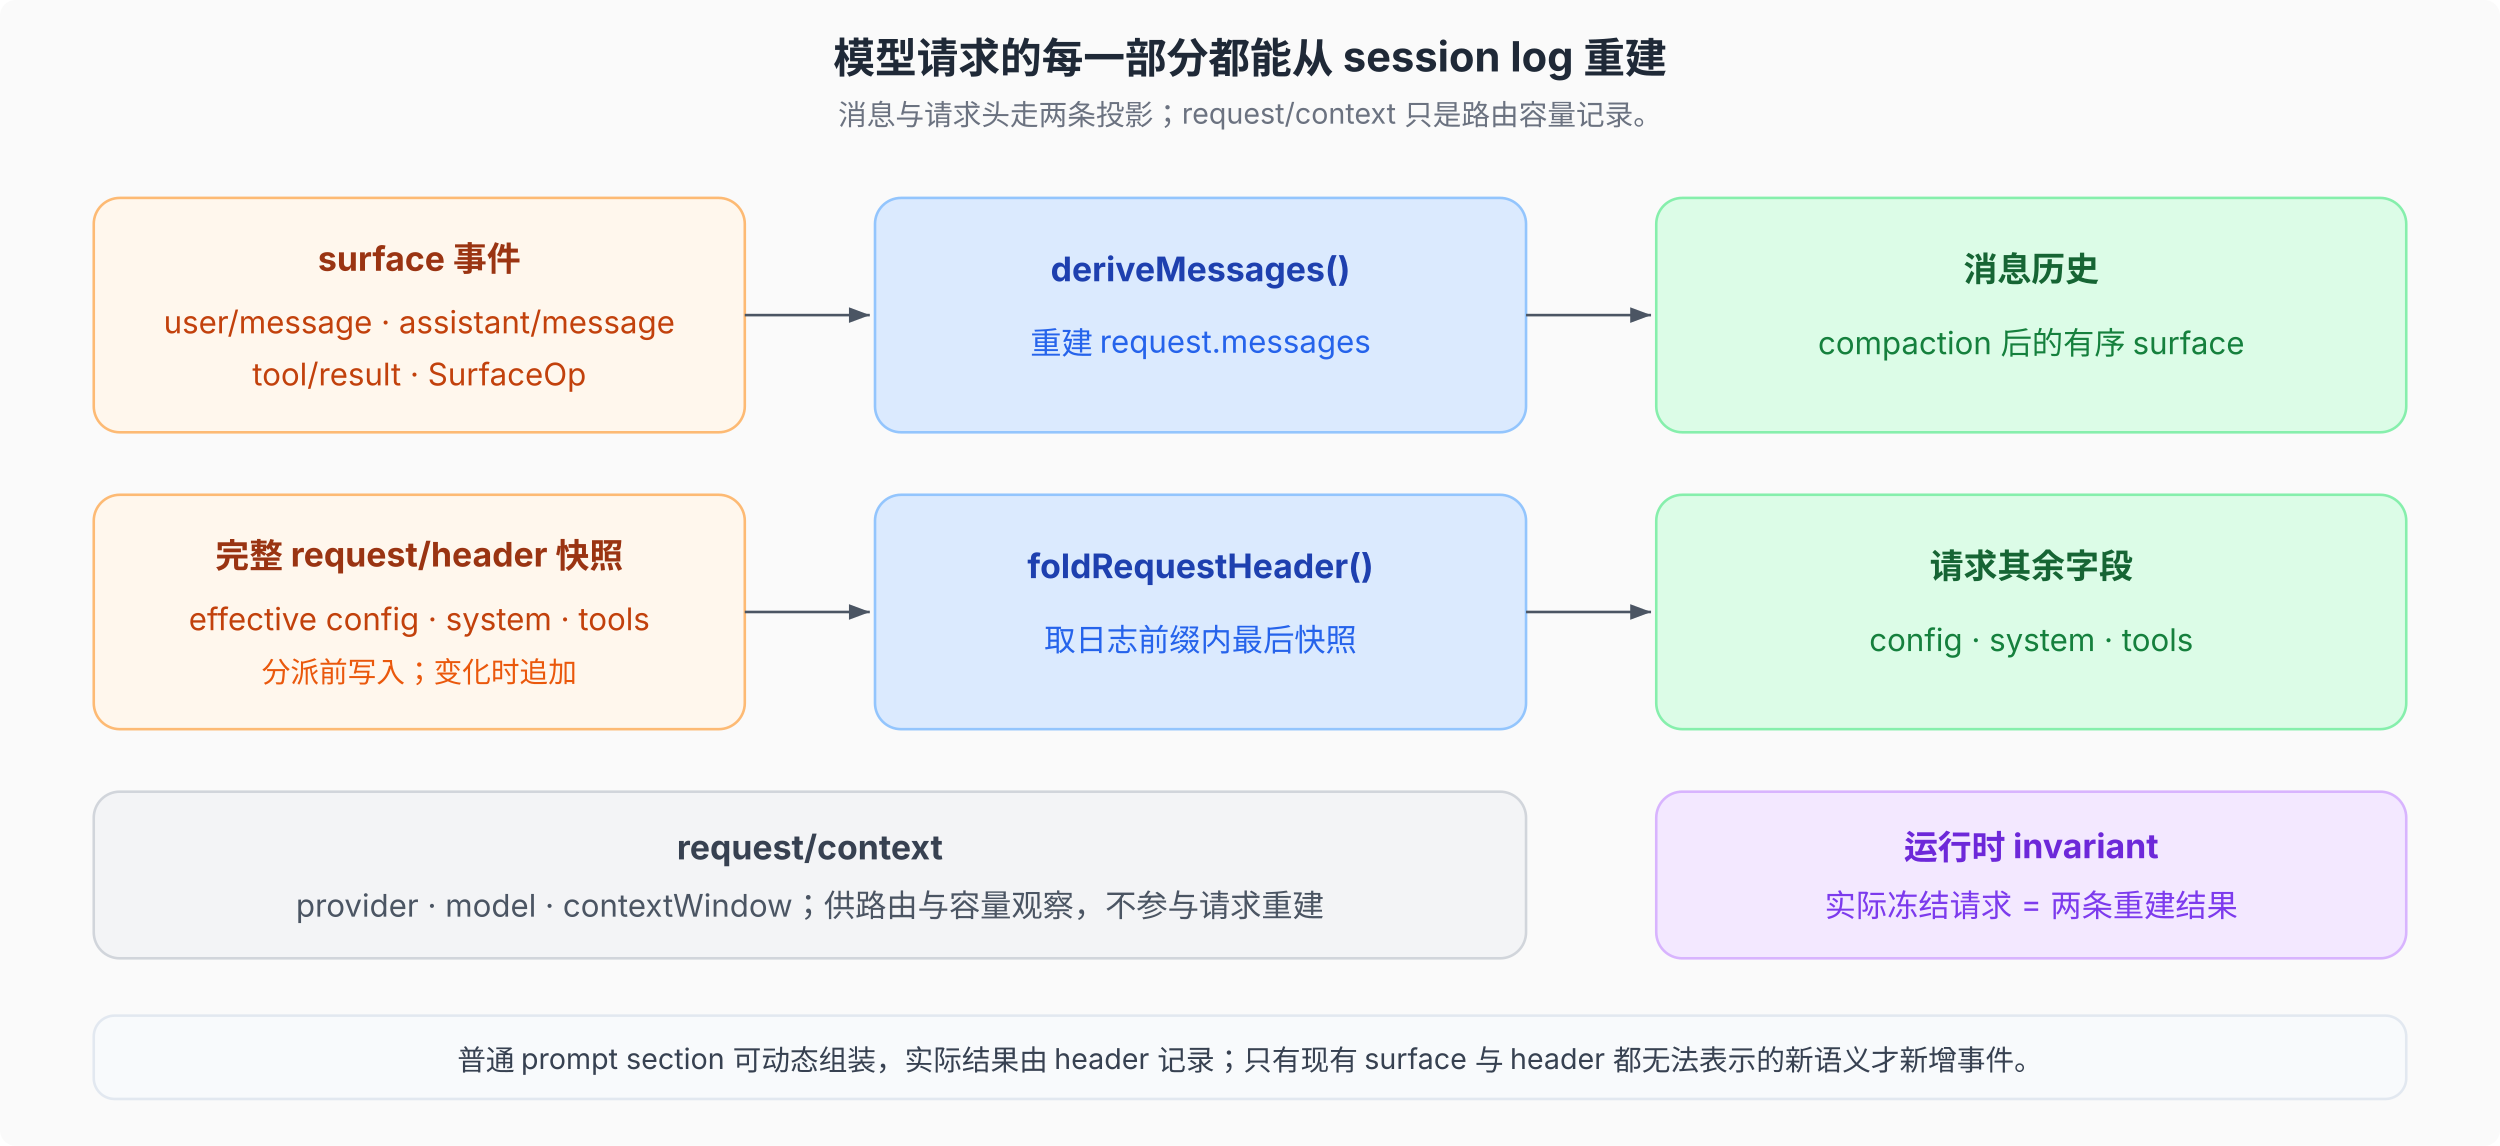
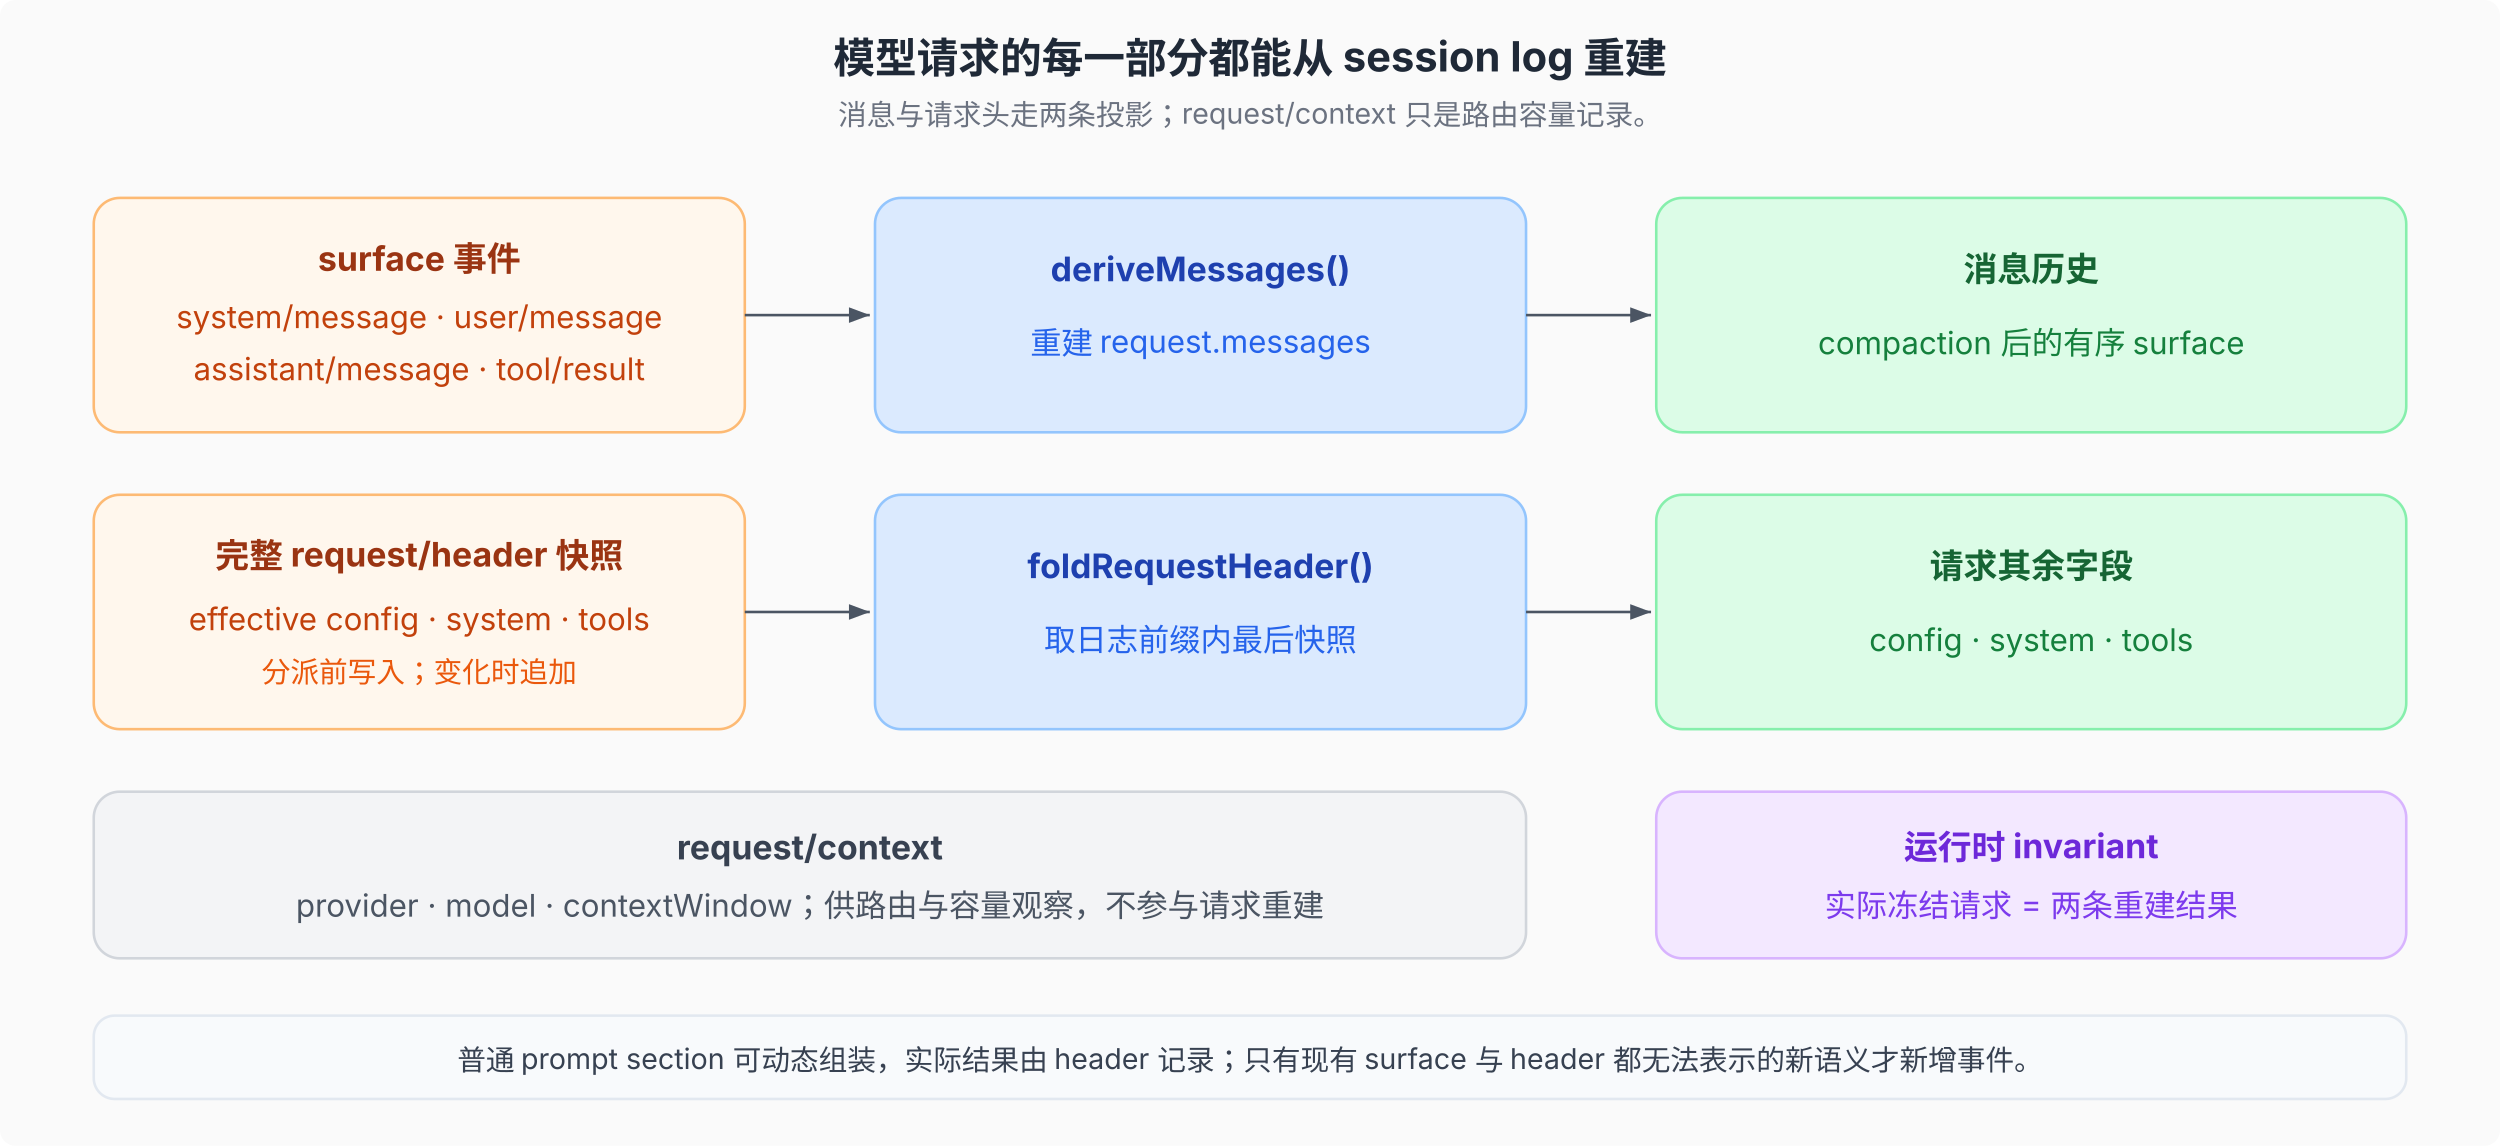
<svg xmlns="http://www.w3.org/2000/svg" viewBox="0 0 960 440" font-family="system-ui, -apple-system, 'PingFang SC', 'Noto Sans SC', sans-serif" font-size="12">
  <defs>
    <marker id="arr" markerWidth="8" markerHeight="6" refX="8" refY="3" orient="auto">
      <path d="M0,0 L8,3 L0,6 Z" fill="#4b5563" />
    </marker>
  </defs>
  <rect width="960" height="440" fill="#fafafa" rx="6" />
  <text x="480" y="28" text-anchor="middle" font-size="16" font-weight="700" fill="#1f2937">模型请求的每一部分都能从 session log 重建</text>
  <text x="480" y="48" text-anchor="middle" font-size="11" fill="#6b7280">消息与请求头走两条投影；request/context 只是路由容量记录。</text>
  <rect x="36" y="76" width="250" height="90" rx="10" fill="#fff7ed" stroke="#fdba74" />
  <text x="161" y="104" text-anchor="middle" font-size="13" font-weight="700" fill="#9a3412">surface 事件</text>
-   <text x="161" y="128" text-anchor="middle" font-size="12" fill="#c2410c">user/message · assistant/message</text>
-   <text x="161" y="148" text-anchor="middle" font-size="12" fill="#c2410c">tool/result · SurfaceOp</text>
+   <text x="161" y="126" text-anchor="middle" font-size="12" fill="#c2410c">system/message · user/message</text>
+   <text x="161" y="146" text-anchor="middle" font-size="12" fill="#c2410c">assistant/message · tool/result</text>
  <line x1="286" y1="121" x2="334" y2="121" stroke="#4b5563" marker-end="url(#arr)" />
  <rect x="336" y="76" width="250" height="90" rx="10" fill="#dbeafe" stroke="#93c5fd" />
  <text x="461" y="108" text-anchor="middle" font-size="13" font-weight="700" fill="#1e40af">deriveMessages()</text>
  <text x="461" y="136" text-anchor="middle" font-size="12" fill="#2563eb">重建 request.messages</text>
  <line x1="586" y1="121" x2="634" y2="121" stroke="#4b5563" marker-end="url(#arr)" />
  <rect x="636" y="76" width="288" height="90" rx="10" fill="#dcfce7" stroke="#86efac" />
  <text x="780" y="108" text-anchor="middle" font-size="13" font-weight="700" fill="#166534">消息历史</text>
  <text x="780" y="136" text-anchor="middle" font-size="12" fill="#15803d">compaction 后的有序 surface</text>
  <rect x="36" y="190" width="250" height="90" rx="10" fill="#fff7ed" stroke="#fdba74" />
  <text x="161" y="218" text-anchor="middle" font-size="13" font-weight="700" fill="#9a3412">完整 request/header 快照</text>
  <text x="161" y="242" text-anchor="middle" font-size="12" fill="#c2410c">effective config · system · tools</text>
  <text x="161" y="262" text-anchor="middle" font-size="11" fill="#ea580c">分派前写入；变化时追加</text>
  <line x1="286" y1="235" x2="334" y2="235" stroke="#4b5563" marker-end="url(#arr)" />
  <rect x="336" y="190" width="250" height="90" rx="10" fill="#dbeafe" stroke="#93c5fd" />
  <text x="461" y="222" text-anchor="middle" font-size="13" font-weight="700" fill="#1e40af">foldRequestHeader()</text>
  <text x="461" y="250" text-anchor="middle" font-size="12" fill="#2563eb">取日志前缀内最后快照</text>
  <line x1="586" y1="235" x2="634" y2="235" stroke="#4b5563" marker-end="url(#arr)" />
  <rect x="636" y="190" width="288" height="90" rx="10" fill="#dcfce7" stroke="#86efac" />
  <text x="780" y="222" text-anchor="middle" font-size="13" font-weight="700" fill="#166534">请求其余字段</text>
  <text x="780" y="250" text-anchor="middle" font-size="12" fill="#15803d">config · system · tools</text>
  <rect x="36" y="304" width="550" height="64" rx="10" fill="#f3f4f6" stroke="#d1d5db" />
  <text x="311" y="330" text-anchor="middle" font-size="13" font-weight="700" fill="#374151">request/context</text>
  <text x="311" y="352" text-anchor="middle" font-size="12" fill="#4b5563">provider · model · contextWindow；供路由与容量观察，不参与请求重建</text>
  <rect x="636" y="304" width="288" height="64" rx="10" fill="#f3e8ff" stroke="#d8b4fe" />
  <text x="780" y="330" text-anchor="middle" font-size="13" font-weight="700" fill="#6d28d9">运行时 invariant</text>
  <text x="780" y="352" text-anchor="middle" font-size="12" fill="#7c3aed">实际冻结请求 = 两条重建结果</text>
  <rect x="36" y="390" width="888" height="32" rx="8" fill="#f8fafc" stroke="#e2e8f0" />
  <text x="480" y="411" text-anchor="middle" font-size="11" fill="#374151">普通 prompt section 可动态组装，实际结果由 header 记录；只有现有 surface 与 header 都无法表示的新语义才新增事件。</text>
</svg>
